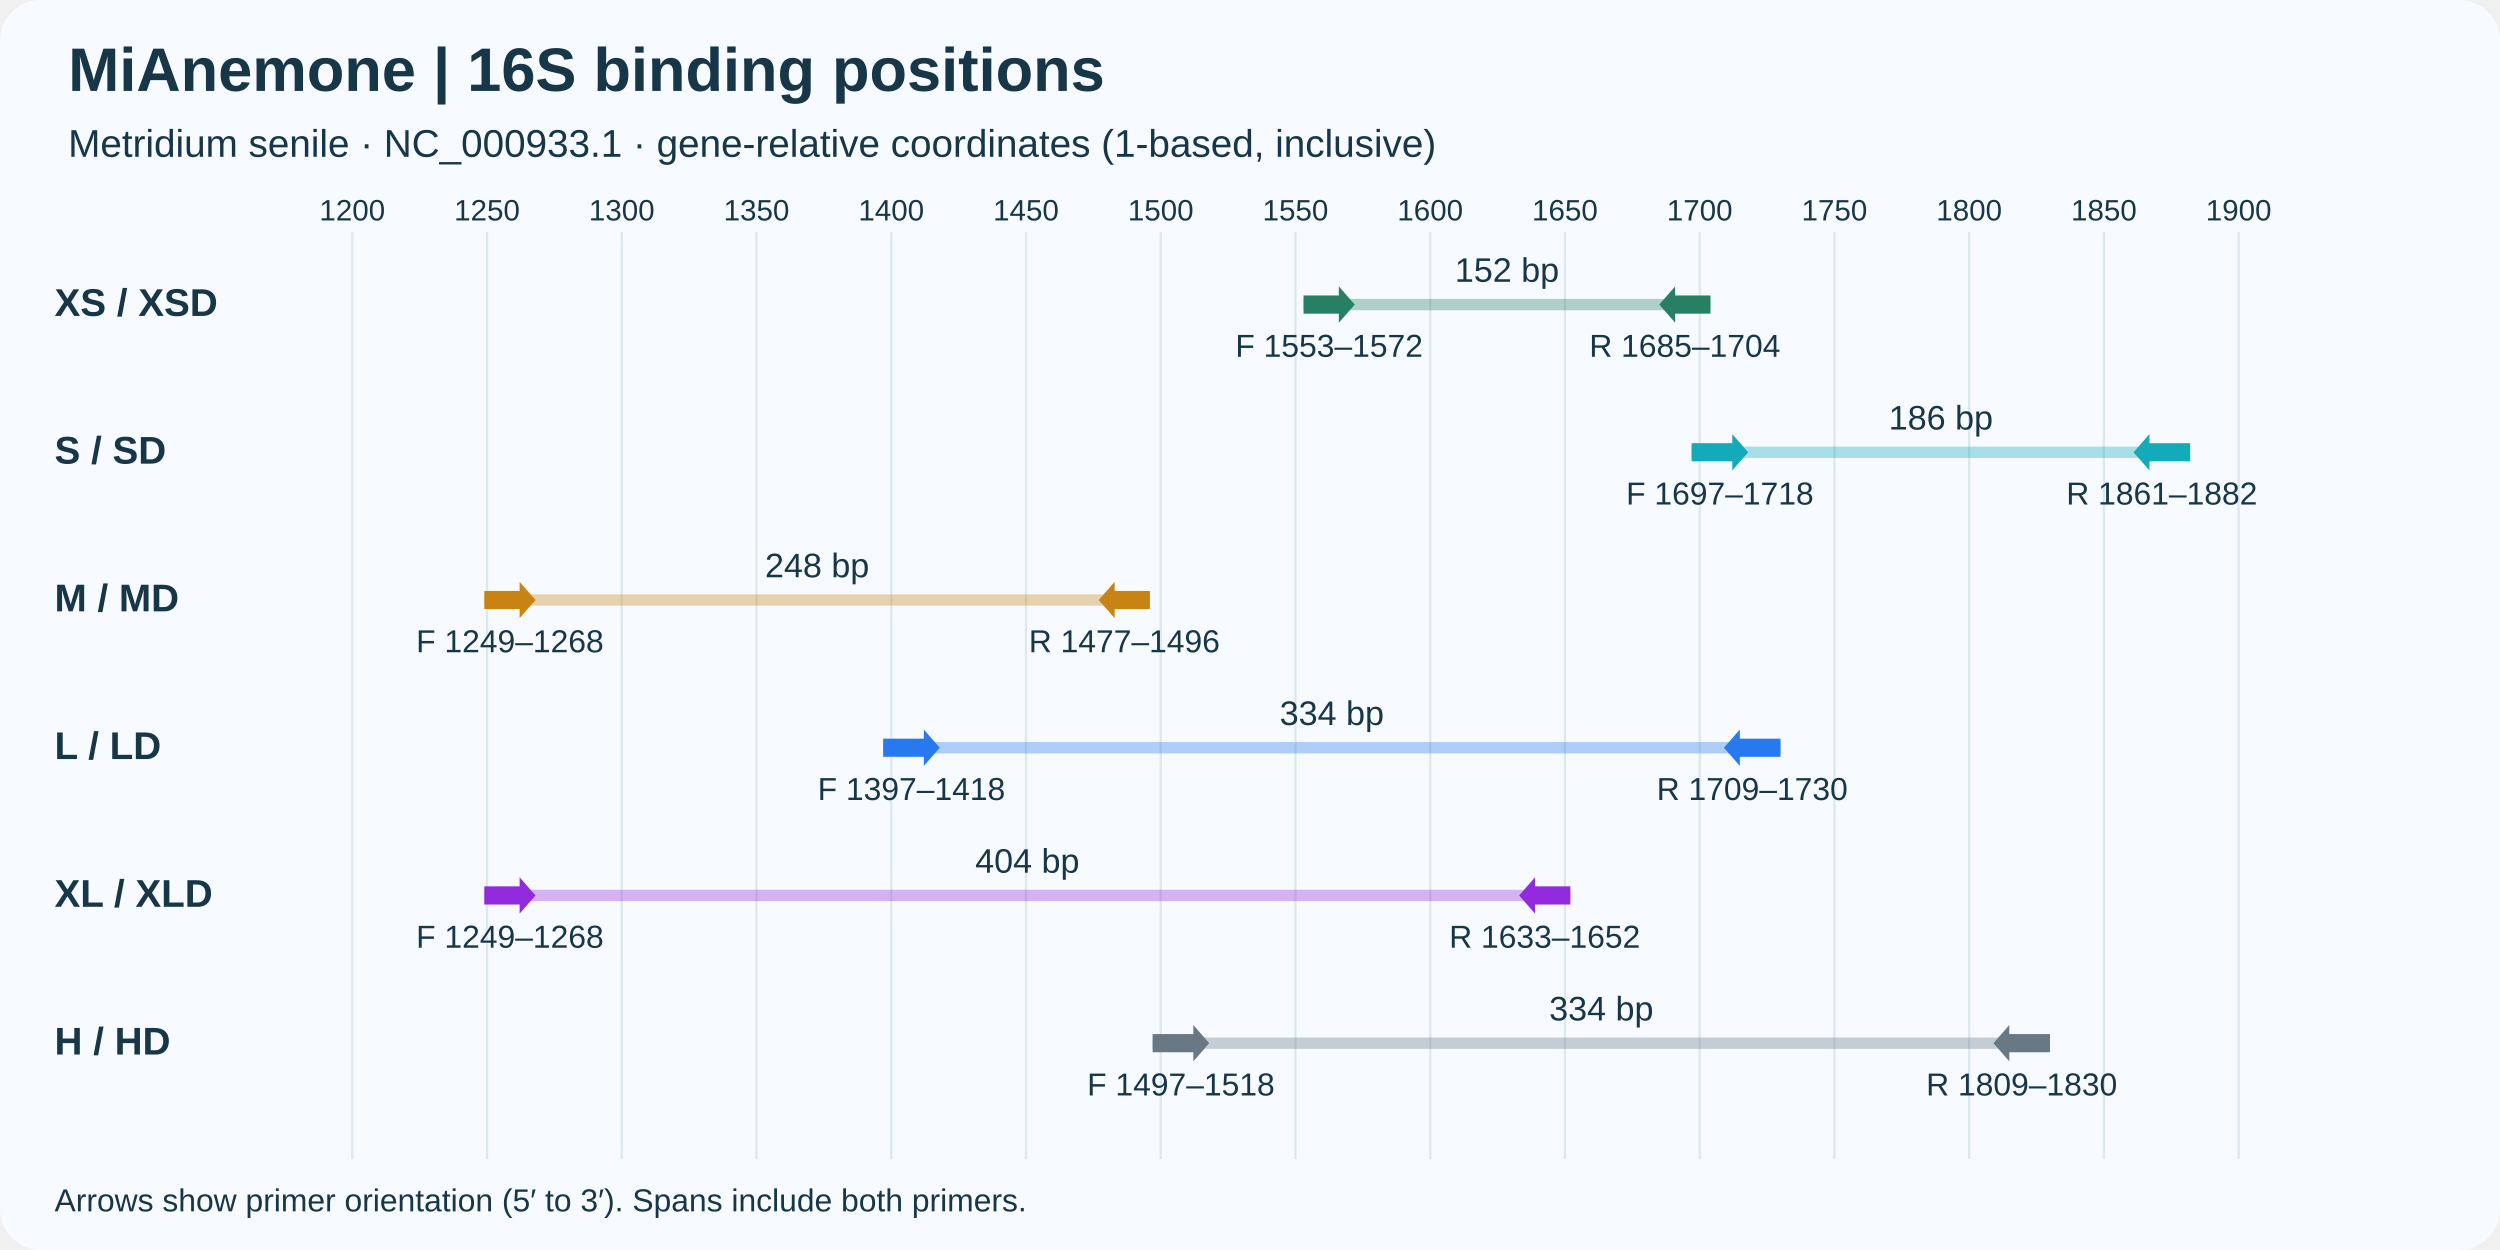
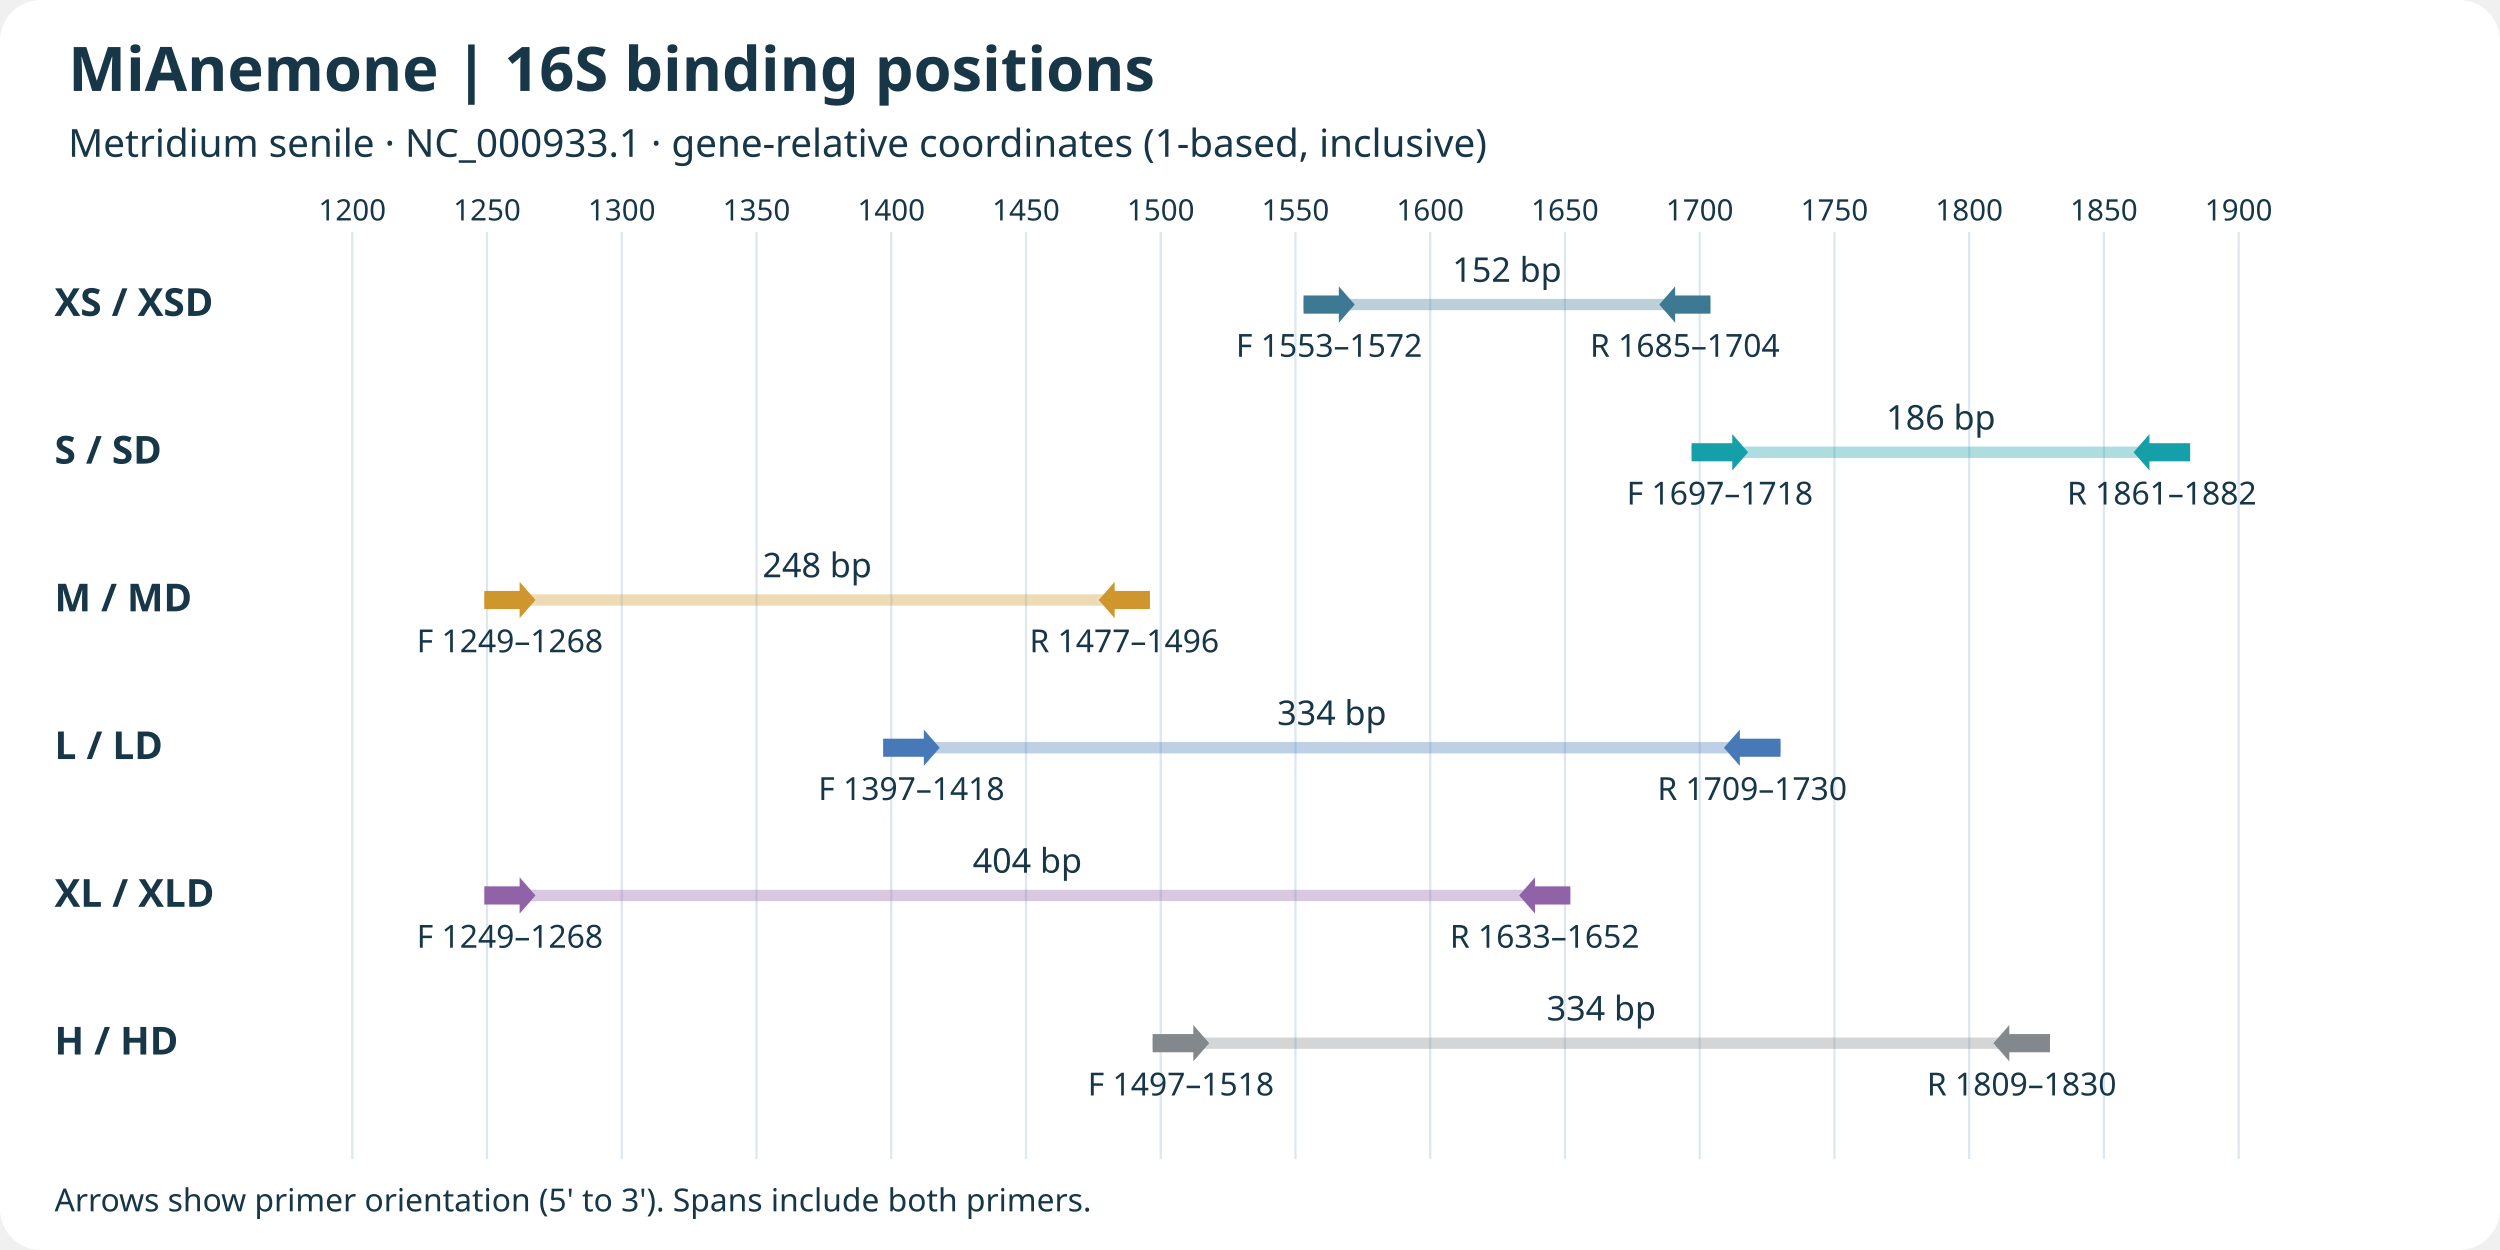
<svg xmlns="http://www.w3.org/2000/svg" width="1100" height="550" viewBox="0 0 1100 550" role="img">
-   <rect width="100%" height="100%" rx="18" fill="#f7fbff" />
-   <g font-family="Arial, sans-serif" fill="#173647">
-     <text x="30" y="40" font-size="27" font-weight="bold">MiAnemone  |  16S binding positions</text>
-     <text x="30" y="69" font-size="17">Metridium senile  ·  NC_000933.1  ·  gene-relative coordinates (1-based, inclusive)</text>
+   <rect width="100%" height="100%" rx="18" fill="#ffffff" />
+   <g font-family="Avenir Next" fill="#173647">
+     <text x="30" y="40" font-size="27" font-weight="bold" font-family="Avenir Next" style=";font-family: Avenir Next;;font-family: Avenir Next;;font-family: Avenir Next;;font-family: Avenir Next;;font-family: Avenir Next;;font-family: Avenir Next;;font-family: Avenir Next;">MiAnemone  |  16S binding positions</text>
+     <text x="30" y="69" font-size="17" font-family="Avenir Next" style=";font-family: Avenir Next;;font-family: Avenir Next;;font-family: Avenir Next;;font-family: Avenir Next;;font-family: Avenir Next;;font-family: Avenir Next;;font-family: Avenir Next;">Metridium senile  ·  NC_000933.1  ·  gene-relative coordinates (1-based, inclusive)</text>
    <line x1="155.0" x2="155.0" y1="102" y2="510" stroke="#dce7ef" />
-     <text x="155.0" y="97" font-size="13" text-anchor="middle">1200</text>
+     <text x="155.0" y="97" font-size="13" text-anchor="middle" font-family="Avenir Next" style=";font-family: Avenir Next;;font-family: Avenir Next;;font-family: Avenir Next;;font-family: Avenir Next;;font-family: Avenir Next;;font-family: Avenir Next;;font-family: Avenir Next;">1200</text>
    <line x1="214.286" x2="214.286" y1="102" y2="510" stroke="#dce7ef" />
-     <text x="214.286" y="97" font-size="13" text-anchor="middle">1250</text>
+     <text x="214.286" y="97" font-size="13" text-anchor="middle" font-family="Avenir Next" style=";font-family: Avenir Next;;font-family: Avenir Next;;font-family: Avenir Next;;font-family: Avenir Next;;font-family: Avenir Next;;font-family: Avenir Next;;font-family: Avenir Next;">1250</text>
    <line x1="273.571" x2="273.571" y1="102" y2="510" stroke="#dce7ef" />
-     <text x="273.571" y="97" font-size="13" text-anchor="middle">1300</text>
+     <text x="273.571" y="97" font-size="13" text-anchor="middle" font-family="Avenir Next" style=";font-family: Avenir Next;;font-family: Avenir Next;;font-family: Avenir Next;;font-family: Avenir Next;;font-family: Avenir Next;;font-family: Avenir Next;;font-family: Avenir Next;">1300</text>
    <line x1="332.857" x2="332.857" y1="102" y2="510" stroke="#dce7ef" />
-     <text x="332.857" y="97" font-size="13" text-anchor="middle">1350</text>
+     <text x="332.857" y="97" font-size="13" text-anchor="middle" font-family="Avenir Next" style=";font-family: Avenir Next;;font-family: Avenir Next;;font-family: Avenir Next;;font-family: Avenir Next;;font-family: Avenir Next;;font-family: Avenir Next;;font-family: Avenir Next;">1350</text>
    <line x1="392.143" x2="392.143" y1="102" y2="510" stroke="#dce7ef" />
-     <text x="392.143" y="97" font-size="13" text-anchor="middle">1400</text>
+     <text x="392.143" y="97" font-size="13" text-anchor="middle" font-family="Avenir Next" style=";font-family: Avenir Next;;font-family: Avenir Next;;font-family: Avenir Next;;font-family: Avenir Next;;font-family: Avenir Next;;font-family: Avenir Next;;font-family: Avenir Next;">1400</text>
    <line x1="451.429" x2="451.429" y1="102" y2="510" stroke="#dce7ef" />
-     <text x="451.429" y="97" font-size="13" text-anchor="middle">1450</text>
+     <text x="451.429" y="97" font-size="13" text-anchor="middle" font-family="Avenir Next" style=";font-family: Avenir Next;;font-family: Avenir Next;;font-family: Avenir Next;;font-family: Avenir Next;;font-family: Avenir Next;;font-family: Avenir Next;;font-family: Avenir Next;">1450</text>
    <line x1="510.714" x2="510.714" y1="102" y2="510" stroke="#dce7ef" />
-     <text x="510.714" y="97" font-size="13" text-anchor="middle">1500</text>
+     <text x="510.714" y="97" font-size="13" text-anchor="middle" font-family="Avenir Next" style=";font-family: Avenir Next;;font-family: Avenir Next;;font-family: Avenir Next;;font-family: Avenir Next;;font-family: Avenir Next;;font-family: Avenir Next;;font-family: Avenir Next;">1500</text>
    <line x1="570.0" x2="570.0" y1="102" y2="510" stroke="#dce7ef" />
-     <text x="570.0" y="97" font-size="13" text-anchor="middle">1550</text>
+     <text x="570.0" y="97" font-size="13" text-anchor="middle" font-family="Avenir Next" style=";font-family: Avenir Next;;font-family: Avenir Next;;font-family: Avenir Next;;font-family: Avenir Next;;font-family: Avenir Next;;font-family: Avenir Next;;font-family: Avenir Next;">1550</text>
    <line x1="629.286" x2="629.286" y1="102" y2="510" stroke="#dce7ef" />
-     <text x="629.286" y="97" font-size="13" text-anchor="middle">1600</text>
+     <text x="629.286" y="97" font-size="13" text-anchor="middle" font-family="Avenir Next" style=";font-family: Avenir Next;;font-family: Avenir Next;;font-family: Avenir Next;;font-family: Avenir Next;;font-family: Avenir Next;;font-family: Avenir Next;;font-family: Avenir Next;">1600</text>
    <line x1="688.571" x2="688.571" y1="102" y2="510" stroke="#dce7ef" />
-     <text x="688.571" y="97" font-size="13" text-anchor="middle">1650</text>
+     <text x="688.571" y="97" font-size="13" text-anchor="middle" font-family="Avenir Next" style=";font-family: Avenir Next;;font-family: Avenir Next;;font-family: Avenir Next;;font-family: Avenir Next;;font-family: Avenir Next;;font-family: Avenir Next;;font-family: Avenir Next;">1650</text>
    <line x1="747.857" x2="747.857" y1="102" y2="510" stroke="#dce7ef" />
-     <text x="747.857" y="97" font-size="13" text-anchor="middle">1700</text>
+     <text x="747.857" y="97" font-size="13" text-anchor="middle" font-family="Avenir Next" style=";font-family: Avenir Next;;font-family: Avenir Next;;font-family: Avenir Next;;font-family: Avenir Next;;font-family: Avenir Next;;font-family: Avenir Next;;font-family: Avenir Next;">1700</text>
    <line x1="807.143" x2="807.143" y1="102" y2="510" stroke="#dce7ef" />
-     <text x="807.143" y="97" font-size="13" text-anchor="middle">1750</text>
+     <text x="807.143" y="97" font-size="13" text-anchor="middle" font-family="Avenir Next" style=";font-family: Avenir Next;;font-family: Avenir Next;;font-family: Avenir Next;;font-family: Avenir Next;;font-family: Avenir Next;;font-family: Avenir Next;;font-family: Avenir Next;">1750</text>
    <line x1="866.429" x2="866.429" y1="102" y2="510" stroke="#dce7ef" />
-     <text x="866.429" y="97" font-size="13" text-anchor="middle">1800</text>
+     <text x="866.429" y="97" font-size="13" text-anchor="middle" font-family="Avenir Next" style=";font-family: Avenir Next;;font-family: Avenir Next;;font-family: Avenir Next;;font-family: Avenir Next;;font-family: Avenir Next;;font-family: Avenir Next;;font-family: Avenir Next;">1800</text>
    <line x1="925.714" x2="925.714" y1="102" y2="510" stroke="#dce7ef" />
-     <text x="925.714" y="97" font-size="13" text-anchor="middle">1850</text>
+     <text x="925.714" y="97" font-size="13" text-anchor="middle" font-family="Avenir Next" style=";font-family: Avenir Next;;font-family: Avenir Next;;font-family: Avenir Next;;font-family: Avenir Next;;font-family: Avenir Next;;font-family: Avenir Next;;font-family: Avenir Next;">1850</text>
    <line x1="985.0" x2="985.0" y1="102" y2="510" stroke="#dce7ef" />
-     <text x="985.0" y="97" font-size="13" text-anchor="middle">1900</text>
-     <text x="24" y="139" font-size="17" font-weight="bold">XS / XSD</text>
-     <line x1="573.557" x2="752.6" y1="134" y2="134" stroke="#288064" stroke-opacity=".35" stroke-width="5" />
-     <polygon points="573.557,130 589.086,130 589.086,126 596.086,134 589.086,142 589.086,138 573.557,138" fill="#288064" />
-     <polygon points="752.6,130 737.071,130 737.071,126 730.071,134 737.071,142 737.071,138 752.6,138" fill="#288064" />
-     <text x="663.079" y="124" font-size="15" text-anchor="middle">152 bp</text>
-     <text x="584.821" y="157" font-size="14" text-anchor="middle">F 1553–1572</text>
-     <text x="741.336" y="157" font-size="14" text-anchor="middle">R 1685–1704</text>
-     <text x="24" y="204" font-size="17" font-weight="bold">S / SD</text>
-     <line x1="744.3" x2="963.657" y1="199" y2="199" stroke="#13aaba" stroke-opacity=".35" stroke-width="5" />
-     <polygon points="744.3,195 762.2,195 762.2,191 769.2,199 762.2,207 762.2,203 744.3,203" fill="#13aaba" />
-     <polygon points="963.657,195 945.757,195 945.757,191 938.757,199 945.757,207 945.757,203 963.657,203" fill="#13aaba" />
-     <text x="853.979" y="189" font-size="15" text-anchor="middle">186 bp</text>
-     <text x="756.75" y="222" font-size="14" text-anchor="middle">F 1697–1718</text>
-     <text x="951.207" y="222" font-size="14" text-anchor="middle">R 1861–1882</text>
-     <text x="24" y="269" font-size="17" font-weight="bold">M / MD</text>
-     <line x1="213.1" x2="505.971" y1="264" y2="264" stroke="#c88312" stroke-opacity=".35" stroke-width="5" />
-     <polygon points="213.1,260 228.629,260 228.629,256 235.629,264 228.629,272 228.629,268 213.1,268" fill="#c88312" />
-     <polygon points="505.971,260 490.443,260 490.443,256 483.443,264 490.443,272 490.443,268 505.971,268" fill="#c88312" />
-     <text x="359.536" y="254" font-size="15" text-anchor="middle">248 bp</text>
-     <text x="224.364" y="287" font-size="14" text-anchor="middle">F 1249–1268</text>
-     <text x="494.707" y="287" font-size="14" text-anchor="middle">R 1477–1496</text>
-     <text x="24" y="334" font-size="17" font-weight="bold">L / LD</text>
-     <line x1="388.586" x2="783.429" y1="329" y2="329" stroke="#2779ef" stroke-opacity=".35" stroke-width="5" />
-     <polygon points="388.586,325 406.486,325 406.486,321 413.486,329 406.486,337 406.486,333 388.586,333" fill="#2779ef" />
-     <polygon points="783.429,325 765.529,325 765.529,321 758.529,329 765.529,337 765.529,333 783.429,333" fill="#2779ef" />
-     <text x="586.007" y="319" font-size="15" text-anchor="middle">334 bp</text>
-     <text x="401.036" y="352" font-size="14" text-anchor="middle">F 1397–1418</text>
-     <text x="770.979" y="352" font-size="14" text-anchor="middle">R 1709–1730</text>
-     <text x="24" y="399" font-size="17" font-weight="bold">XL / XLD</text>
-     <line x1="213.1" x2="690.943" y1="394" y2="394" stroke="#922bde" stroke-opacity=".35" stroke-width="5" />
-     <polygon points="213.1,390 228.629,390 228.629,386 235.629,394 228.629,402 228.629,398 213.1,398" fill="#922bde" />
-     <polygon points="690.943,390 675.414,390 675.414,386 668.414,394 675.414,402 675.414,398 690.943,398" fill="#922bde" />
-     <text x="452.021" y="384" font-size="15" text-anchor="middle">404 bp</text>
-     <text x="224.364" y="417" font-size="14" text-anchor="middle">F 1249–1268</text>
-     <text x="679.679" y="417" font-size="14" text-anchor="middle">R 1633–1652</text>
-     <text x="24" y="464" font-size="17" font-weight="bold">H / HD</text>
-     <line x1="507.157" x2="902.0" y1="459" y2="459" stroke="#697885" stroke-opacity=".35" stroke-width="5" />
-     <polygon points="507.157,455 525.057,455 525.057,451 532.057,459 525.057,467 525.057,463 507.157,463" fill="#697885" />
-     <polygon points="902.0,455 884.1,455 884.1,451 877.1,459 884.1,467 884.1,463 902.0,463" fill="#697885" />
-     <text x="704.579" y="449" font-size="15" text-anchor="middle">334 bp</text>
-     <text x="519.607" y="482" font-size="14" text-anchor="middle">F 1497–1518</text>
-     <text x="889.55" y="482" font-size="14" text-anchor="middle">R 1809–1830</text>
-     <text x="24" y="533" font-size="14">Arrows show primer orientation (5′ to 3′). Spans include both primers.</text>
+     <text x="985.0" y="97" font-size="13" text-anchor="middle" font-family="Avenir Next" style=";font-family: Avenir Next;;font-family: Avenir Next;;font-family: Avenir Next;;font-family: Avenir Next;;font-family: Avenir Next;;font-family: Avenir Next;;font-family: Avenir Next;">1900</text>
+     <text x="24" y="139" font-size="17" font-weight="bold" font-family="Avenir Next" style=";font-family: Avenir Next;;font-family: Avenir Next;;font-family: Avenir Next;;font-family: Avenir Next;;font-family: Avenir Next;;font-family: Avenir Next;;font-family: Avenir Next;">XS / XSD</text>
+     <line x1="573.557" x2="752.6" y1="134" y2="134" stroke="#3d7993" stroke-opacity=".35" stroke-width="5" />
+     <polygon points="573.557,130 589.086,130 589.086,126 596.086,134 589.086,142 589.086,138 573.557,138" fill="#3d7993" />
+     <polygon points="752.6,130 737.071,130 737.071,126 730.071,134 737.071,142 737.071,138 752.6,138" fill="#3d7993" />
+     <text x="663.079" y="124" font-size="15" text-anchor="middle" font-family="Avenir Next" style=";font-family: Avenir Next;;font-family: Avenir Next;;font-family: Avenir Next;;font-family: Avenir Next;;font-family: Avenir Next;;font-family: Avenir Next;;font-family: Avenir Next;">152 bp</text>
+     <text x="584.821" y="157" font-size="14" text-anchor="middle" font-family="Avenir Next" style=";font-family: Avenir Next;;font-family: Avenir Next;;font-family: Avenir Next;;font-family: Avenir Next;;font-family: Avenir Next;;font-family: Avenir Next;;font-family: Avenir Next;">F 1553–1572</text>
+     <text x="741.336" y="157" font-size="14" text-anchor="middle" font-family="Avenir Next" style=";font-family: Avenir Next;;font-family: Avenir Next;;font-family: Avenir Next;;font-family: Avenir Next;;font-family: Avenir Next;;font-family: Avenir Next;;font-family: Avenir Next;">R 1685–1704</text>
+     <text x="24" y="204" font-size="17" font-weight="bold" font-family="Avenir Next" style=";font-family: Avenir Next;;font-family: Avenir Next;;font-family: Avenir Next;;font-family: Avenir Next;;font-family: Avenir Next;;font-family: Avenir Next;;font-family: Avenir Next;">S / SD</text>
+     <line x1="744.3" x2="963.657" y1="199" y2="199" stroke="#159fa8" stroke-opacity=".35" stroke-width="5" />
+     <polygon points="744.3,195 762.2,195 762.2,191 769.2,199 762.2,207 762.2,203 744.3,203" fill="#159fa8" />
+     <polygon points="963.657,195 945.757,195 945.757,191 938.757,199 945.757,207 945.757,203 963.657,203" fill="#159fa8" />
+     <text x="853.979" y="189" font-size="15" text-anchor="middle" font-family="Avenir Next" style=";font-family: Avenir Next;;font-family: Avenir Next;;font-family: Avenir Next;;font-family: Avenir Next;;font-family: Avenir Next;;font-family: Avenir Next;;font-family: Avenir Next;">186 bp</text>
+     <text x="756.75" y="222" font-size="14" text-anchor="middle" font-family="Avenir Next" style=";font-family: Avenir Next;;font-family: Avenir Next;;font-family: Avenir Next;;font-family: Avenir Next;;font-family: Avenir Next;;font-family: Avenir Next;;font-family: Avenir Next;">F 1697–1718</text>
+     <text x="951.207" y="222" font-size="14" text-anchor="middle" font-family="Avenir Next" style=";font-family: Avenir Next;;font-family: Avenir Next;;font-family: Avenir Next;;font-family: Avenir Next;;font-family: Avenir Next;;font-family: Avenir Next;;font-family: Avenir Next;">R 1861–1882</text>
+     <text x="24" y="269" font-size="17" font-weight="bold" font-family="Avenir Next" style=";font-family: Avenir Next;;font-family: Avenir Next;;font-family: Avenir Next;;font-family: Avenir Next;;font-family: Avenir Next;;font-family: Avenir Next;;font-family: Avenir Next;">M / MD</text>
+     <line x1="213.1" x2="505.971" y1="264" y2="264" stroke="#ce962d" stroke-opacity=".35" stroke-width="5" />
+     <polygon points="213.1,260 228.629,260 228.629,256 235.629,264 228.629,272 228.629,268 213.1,268" fill="#ce962d" />
+     <polygon points="505.971,260 490.443,260 490.443,256 483.443,264 490.443,272 490.443,268 505.971,268" fill="#ce962d" />
+     <text x="359.536" y="254" font-size="15" text-anchor="middle" font-family="Avenir Next" style=";font-family: Avenir Next;;font-family: Avenir Next;;font-family: Avenir Next;;font-family: Avenir Next;;font-family: Avenir Next;;font-family: Avenir Next;;font-family: Avenir Next;">248 bp</text>
+     <text x="224.364" y="287" font-size="14" text-anchor="middle" font-family="Avenir Next" style=";font-family: Avenir Next;;font-family: Avenir Next;;font-family: Avenir Next;;font-family: Avenir Next;;font-family: Avenir Next;;font-family: Avenir Next;;font-family: Avenir Next;">F 1249–1268</text>
+     <text x="494.707" y="287" font-size="14" text-anchor="middle" font-family="Avenir Next" style=";font-family: Avenir Next;;font-family: Avenir Next;;font-family: Avenir Next;;font-family: Avenir Next;;font-family: Avenir Next;;font-family: Avenir Next;;font-family: Avenir Next;">R 1477–1496</text>
+     <text x="24" y="334" font-size="17" font-weight="bold" font-family="Avenir Next" style=";font-family: Avenir Next;;font-family: Avenir Next;;font-family: Avenir Next;;font-family: Avenir Next;;font-family: Avenir Next;;font-family: Avenir Next;;font-family: Avenir Next;">L / LD</text>
+     <line x1="388.586" x2="783.429" y1="329" y2="329" stroke="#4779b8" stroke-opacity=".35" stroke-width="5" />
+     <polygon points="388.586,325 406.486,325 406.486,321 413.486,329 406.486,337 406.486,333 388.586,333" fill="#4779b8" />
+     <polygon points="783.429,325 765.529,325 765.529,321 758.529,329 765.529,337 765.529,333 783.429,333" fill="#4779b8" />
+     <text x="586.007" y="319" font-size="15" text-anchor="middle" font-family="Avenir Next" style=";font-family: Avenir Next;;font-family: Avenir Next;;font-family: Avenir Next;;font-family: Avenir Next;;font-family: Avenir Next;;font-family: Avenir Next;;font-family: Avenir Next;">334 bp</text>
+     <text x="401.036" y="352" font-size="14" text-anchor="middle" font-family="Avenir Next" style=";font-family: Avenir Next;;font-family: Avenir Next;;font-family: Avenir Next;;font-family: Avenir Next;;font-family: Avenir Next;;font-family: Avenir Next;;font-family: Avenir Next;">F 1397–1418</text>
+     <text x="770.979" y="352" font-size="14" text-anchor="middle" font-family="Avenir Next" style=";font-family: Avenir Next;;font-family: Avenir Next;;font-family: Avenir Next;;font-family: Avenir Next;;font-family: Avenir Next;;font-family: Avenir Next;;font-family: Avenir Next;">R 1709–1730</text>
+     <text x="24" y="399" font-size="17" font-weight="bold" font-family="Avenir Next" style=";font-family: Avenir Next;;font-family: Avenir Next;;font-family: Avenir Next;;font-family: Avenir Next;;font-family: Avenir Next;;font-family: Avenir Next;;font-family: Avenir Next;">XL / XLD</text>
+     <line x1="213.1" x2="690.943" y1="394" y2="394" stroke="#9063a8" stroke-opacity=".35" stroke-width="5" />
+     <polygon points="213.1,390 228.629,390 228.629,386 235.629,394 228.629,402 228.629,398 213.1,398" fill="#9063a8" />
+     <polygon points="690.943,390 675.414,390 675.414,386 668.414,394 675.414,402 675.414,398 690.943,398" fill="#9063a8" />
+     <text x="452.021" y="384" font-size="15" text-anchor="middle" font-family="Avenir Next" style=";font-family: Avenir Next;;font-family: Avenir Next;;font-family: Avenir Next;;font-family: Avenir Next;;font-family: Avenir Next;;font-family: Avenir Next;;font-family: Avenir Next;">404 bp</text>
+     <text x="224.364" y="417" font-size="14" text-anchor="middle" font-family="Avenir Next" style=";font-family: Avenir Next;;font-family: Avenir Next;;font-family: Avenir Next;;font-family: Avenir Next;;font-family: Avenir Next;;font-family: Avenir Next;;font-family: Avenir Next;">F 1249–1268</text>
+     <text x="679.679" y="417" font-size="14" text-anchor="middle" font-family="Avenir Next" style=";font-family: Avenir Next;;font-family: Avenir Next;;font-family: Avenir Next;;font-family: Avenir Next;;font-family: Avenir Next;;font-family: Avenir Next;;font-family: Avenir Next;">R 1633–1652</text>
+     <text x="24" y="464" font-size="17" font-weight="bold" font-family="Avenir Next" style=";font-family: Avenir Next;;font-family: Avenir Next;;font-family: Avenir Next;;font-family: Avenir Next;;font-family: Avenir Next;;font-family: Avenir Next;;font-family: Avenir Next;">H / HD</text>
+     <line x1="507.157" x2="902.0" y1="459" y2="459" stroke="#82888c" stroke-opacity=".35" stroke-width="5" />
+     <polygon points="507.157,455 525.057,455 525.057,451 532.057,459 525.057,467 525.057,463 507.157,463" fill="#82888c" />
+     <polygon points="902.0,455 884.1,455 884.1,451 877.1,459 884.1,467 884.1,463 902.0,463" fill="#82888c" />
+     <text x="704.579" y="449" font-size="15" text-anchor="middle" font-family="Avenir Next" style=";font-family: Avenir Next;;font-family: Avenir Next;;font-family: Avenir Next;;font-family: Avenir Next;;font-family: Avenir Next;;font-family: Avenir Next;;font-family: Avenir Next;">334 bp</text>
+     <text x="519.607" y="482" font-size="14" text-anchor="middle" font-family="Avenir Next" style=";font-family: Avenir Next;;font-family: Avenir Next;;font-family: Avenir Next;;font-family: Avenir Next;;font-family: Avenir Next;;font-family: Avenir Next;;font-family: Avenir Next;">F 1497–1518</text>
+     <text x="889.55" y="482" font-size="14" text-anchor="middle" font-family="Avenir Next" style=";font-family: Avenir Next;;font-family: Avenir Next;;font-family: Avenir Next;;font-family: Avenir Next;;font-family: Avenir Next;;font-family: Avenir Next;;font-family: Avenir Next;">R 1809–1830</text>
+     <text x="24" y="533" font-size="14" font-family="Avenir Next" style=";font-family: Avenir Next;;font-family: Avenir Next;;font-family: Avenir Next;;font-family: Avenir Next;;font-family: Avenir Next;;font-family: Avenir Next;;font-family: Avenir Next;">Arrows show primer orientation (5' to 3'). Spans include both primers.</text>
  </g>
</svg>
